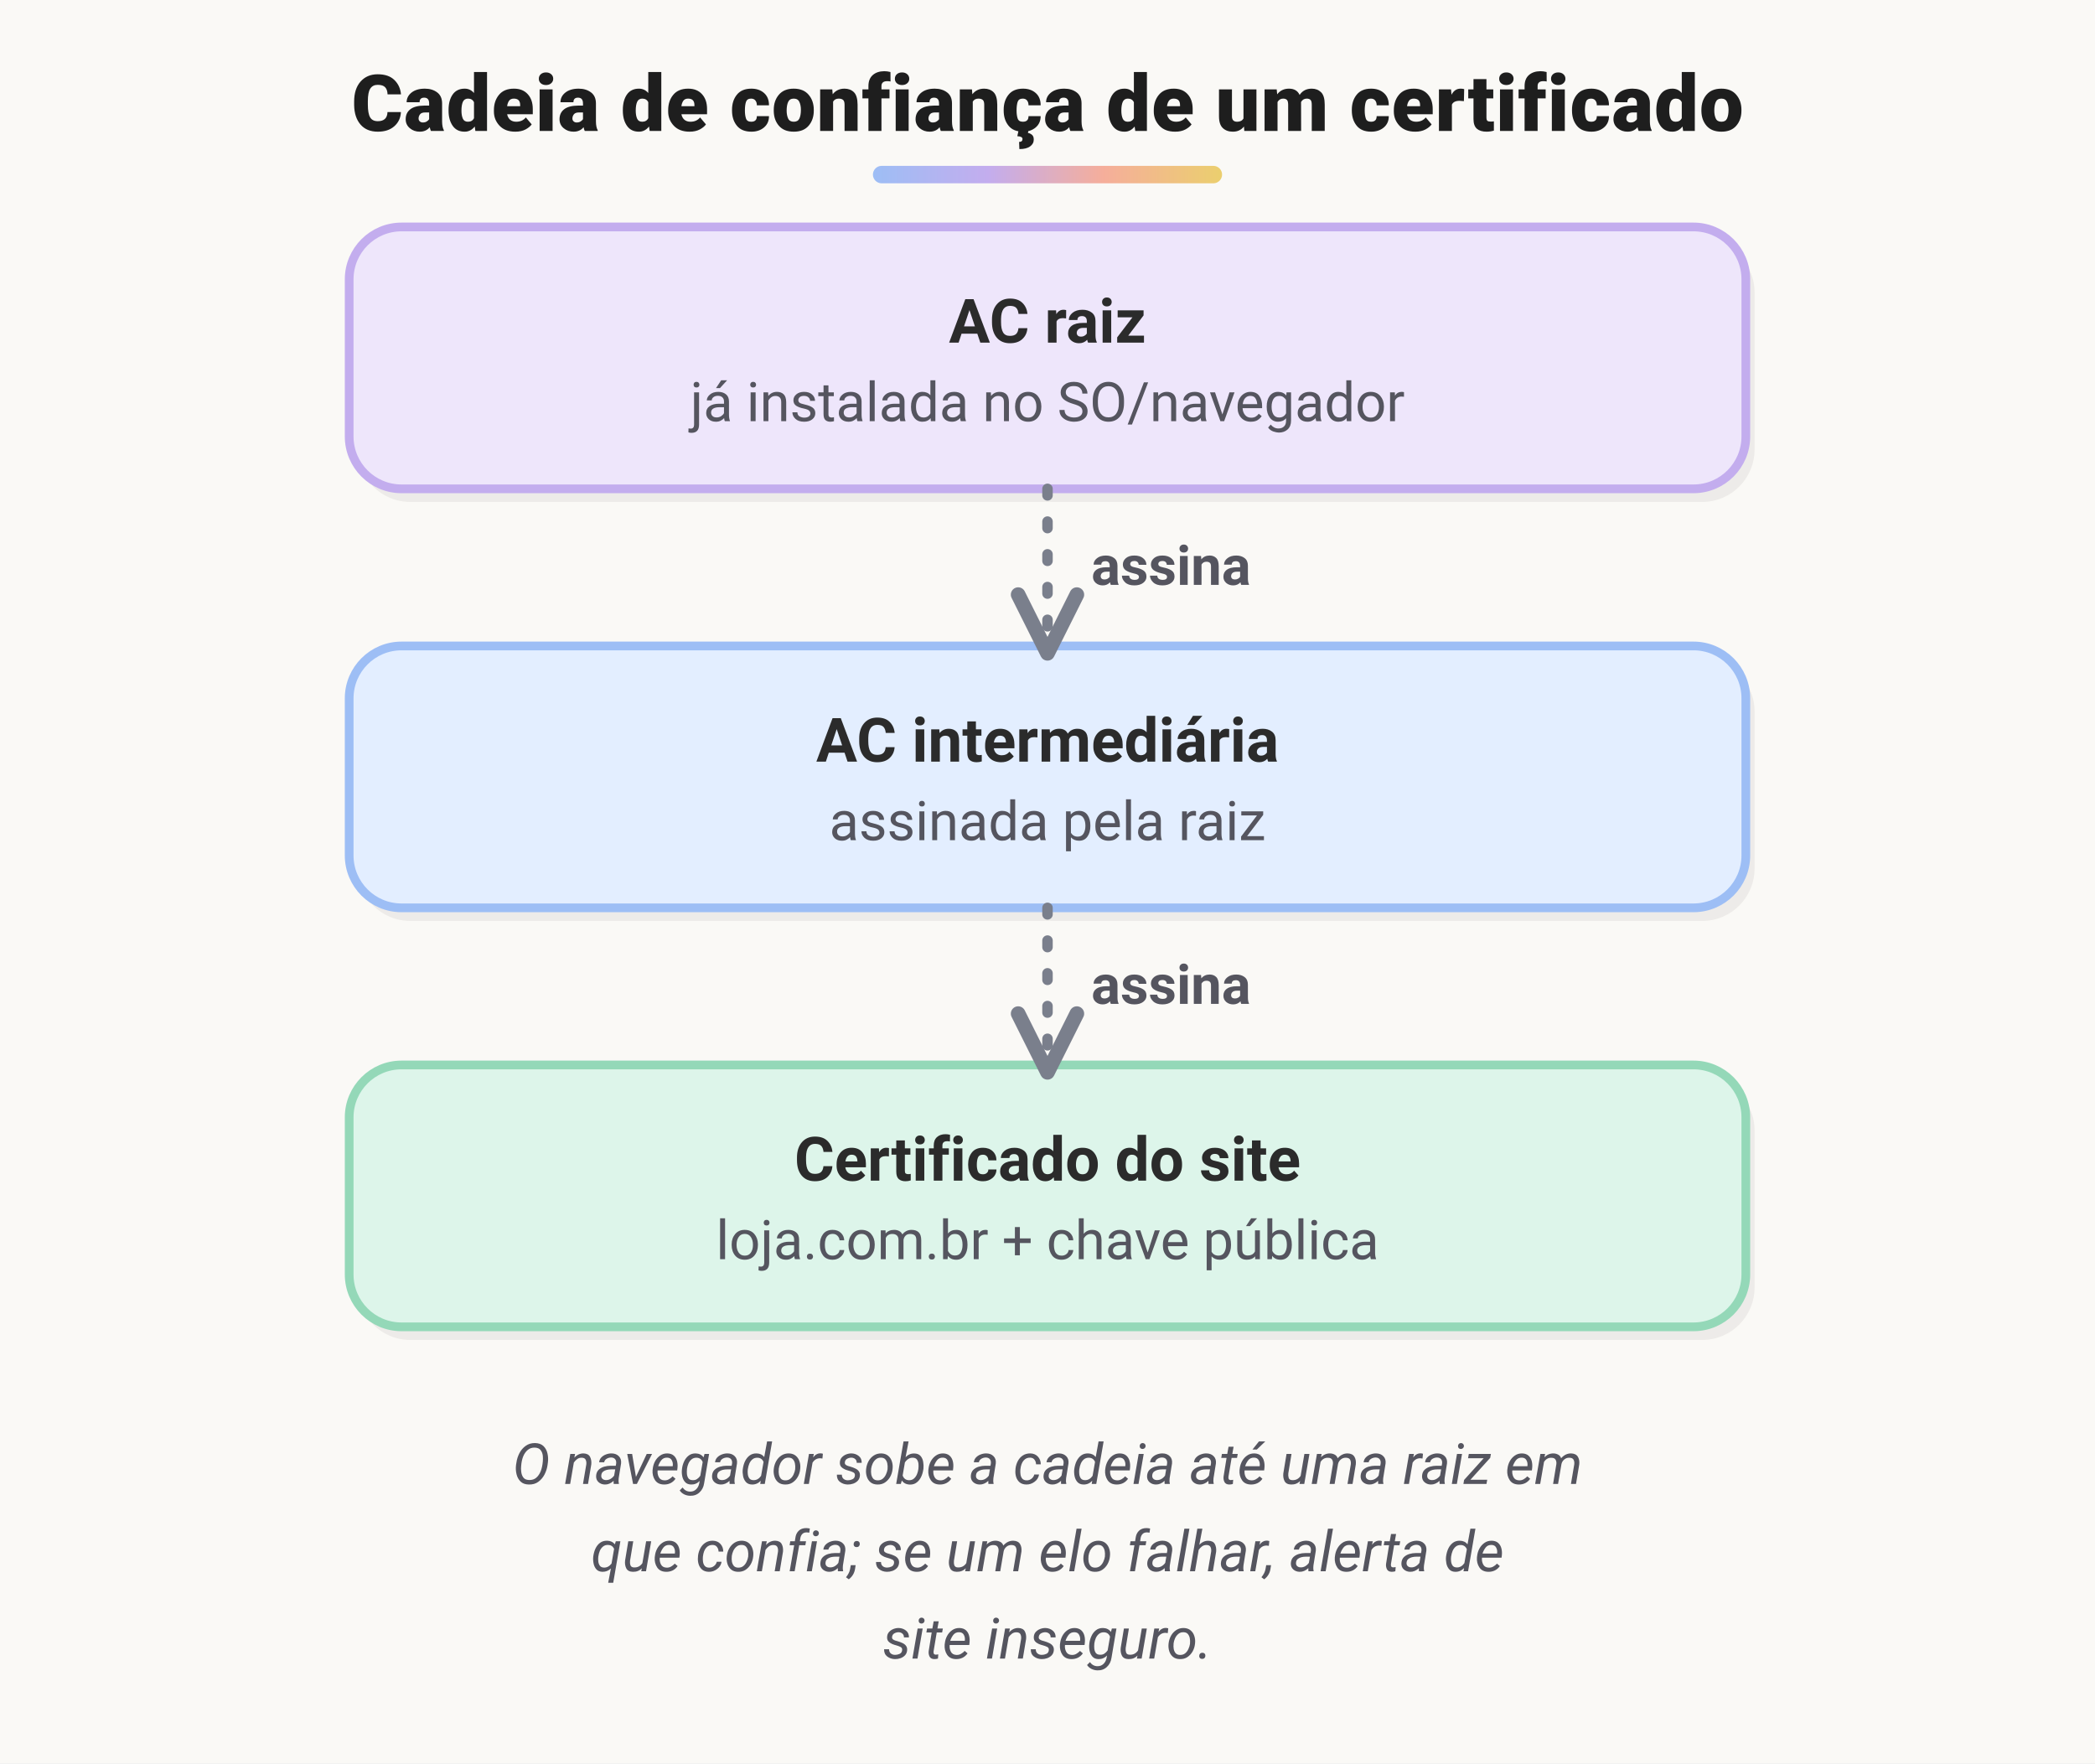
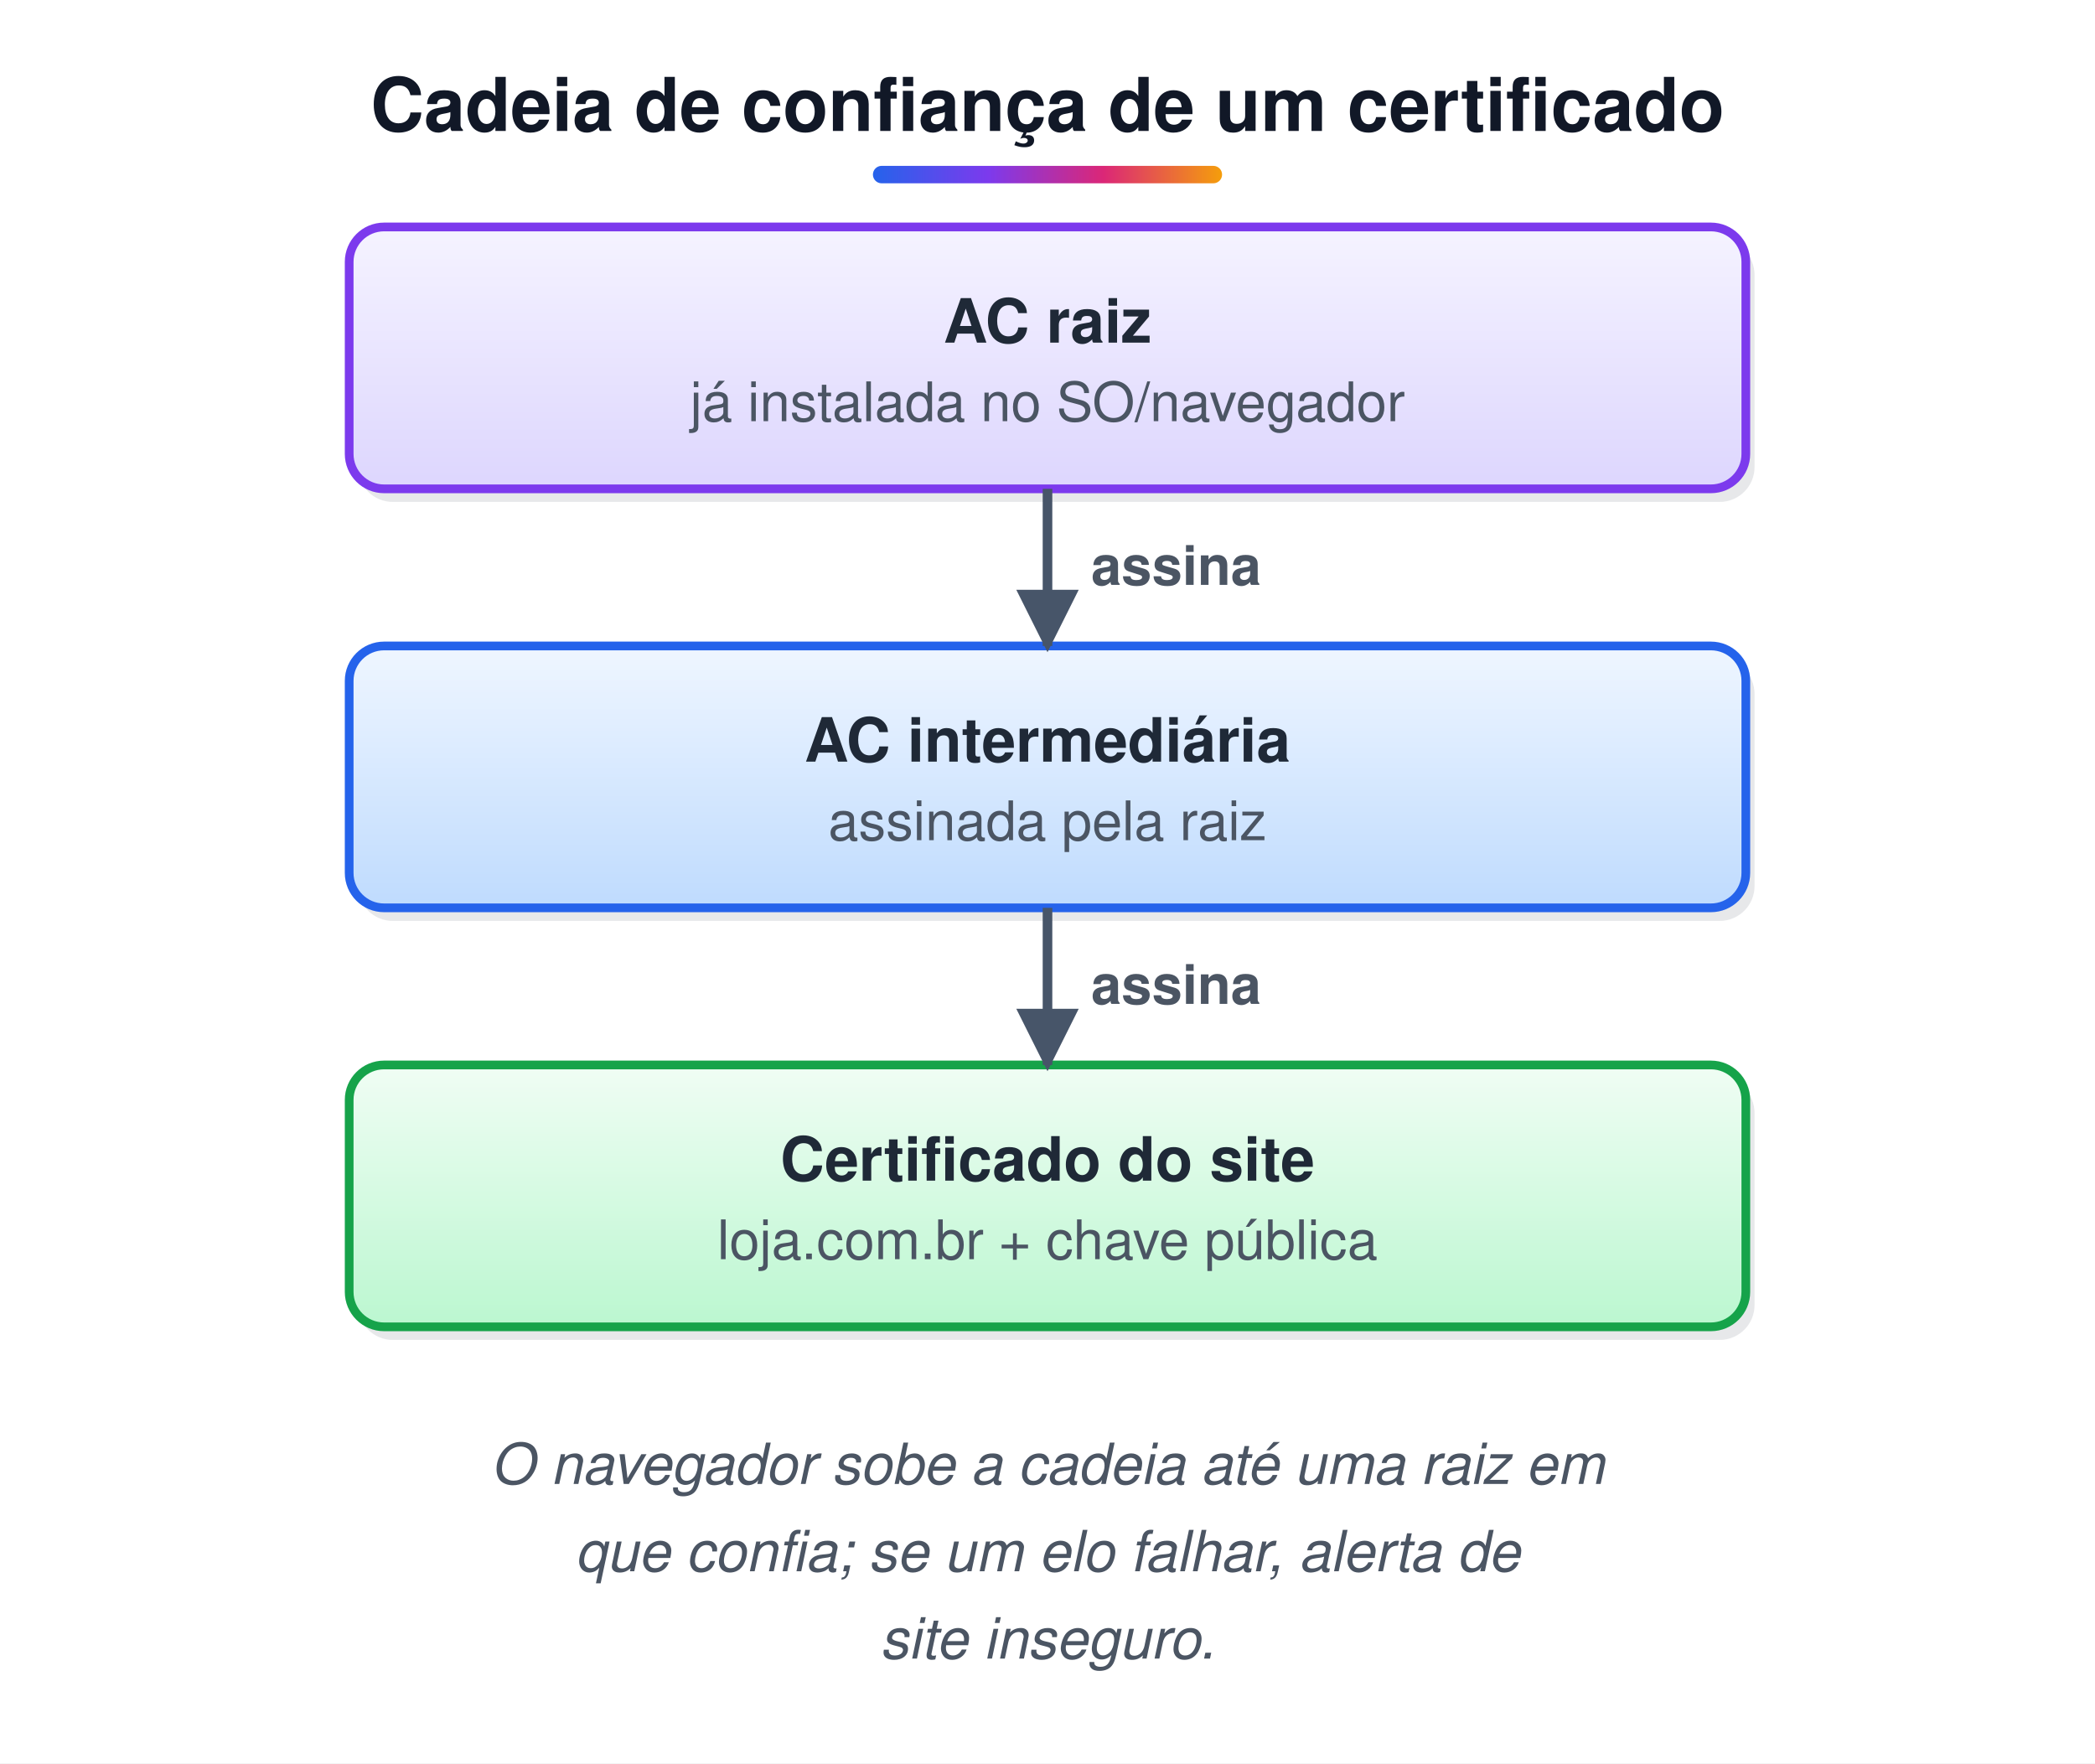
<svg xmlns="http://www.w3.org/2000/svg" width="480" height="404" viewBox="0 0 480 404">
-   <style>text{white-space:pre;font-family:system-ui,-apple-system,'Segoe UI',Roboto,Helvetica,Arial,sans-serif;font-size:14px;fill:#2B2B2B}.t{font-size:18px;font-weight:800;fill:#1E1E1E;letter-spacing:.2px}.b{font-weight:700}.m{font-family:'Courier New',Menlo,Consolas,monospace;font-size:13.5px;font-weight:600}.s{font-size:12.5px;fill:#55555F}.n{font-size:13px;font-style:italic;fill:#55555F}.c{text-anchor:middle}.r{text-anchor:end}.w{fill:#fff}.xB{fill:#E3EEFF;stroke:#9DBEF5}.hB{fill:#2F5FB3;stroke:#2F5FB3}.fB{fill:#2F5FB3}.xG{fill:#DDF5EA;stroke:#94D8B8}.hG{fill:#21835A;stroke:#21835A}.fG{fill:#21835A}.xO{fill:#FFF4CC;stroke:#EBCF6E}.hO{fill:#8A6A00;stroke:#8A6A00}.fO{fill:#8A6A00}.xP{fill:#EEE6FB;stroke:#C3ADEE}.hP{fill:#6B44B8;stroke:#6B44B8}.fP{fill:#6B44B8}.xR{fill:#FFE7E0;stroke:#F5AE9B}.hR{fill:#B4472B;stroke:#B4472B}.fR{fill:#B4472B}.xY{fill:#F3F0EA;stroke:#D9D2C5}.hY{fill:#6F685C;stroke:#6F685C}.fY{fill:#6F685C}.xT{fill:#DDF3F3;stroke:#93D2D2}.hT{fill:#1C7A7A;stroke:#1C7A7A}.fT{fill:#1C7A7A}.xK{fill:#FFE7E0;stroke:#F5AE9B}.hK{fill:#B4472B;stroke:#B4472B}.fK{fill:#B4472B}.xW{fill:#FFFFFF;stroke:#E4DED3}.hW{fill:#8A8478;stroke:#8A8478}.fW{fill:#8A8478}.xZ{fill:#EEE6FB;stroke:#C3ADEE}.hZ{fill:#6B44B8;stroke:#6B44B8}.fZ{fill:#6B44B8}.xV{fill:#FFFFFF;stroke:#E4DED3}.hV{fill:#8A8478;stroke:#8A8478}.fV{fill:#8A8478}rect,ellipse,polygon,circle{stroke-width:2}.l{stroke:#7A7F8C;stroke-width:2.4;fill:none;stroke-dasharray:1.5 6;stroke-linecap:round;stroke-linejoin:round}.d{stroke-dasharray:9 6;stroke-linecap:butt}.sh{fill:#3A3226;opacity:.07;stroke:none}</style>
+   <style>text{white-space:pre;font-family:Helvetica,Arial,sans-serif;font-size:14px;fill:#1F2937}.t{font-size:17px;font-weight:bold;fill:#111827}.b{font-weight:bold}.m{font-family:Menlo,Consolas,monospace;font-size:13px}.s{font-size:12.5px;fill:#4B5563}.n{font-size:13px;font-style:italic;fill:#4B5563}.c{text-anchor:middle}.r{text-anchor:end}.w{fill:#fff}.xB{fill:url(#gB);stroke:#2563EB}.hB{fill:#2563EB;stroke:#2563EB}.fB{fill:#2563EB}.xG{fill:url(#gG);stroke:#16A34A}.hG{fill:#16A34A;stroke:#16A34A}.fG{fill:#16A34A}.xO{fill:url(#gO);stroke:#D97706}.hO{fill:#D97706;stroke:#D97706}.fO{fill:#D97706}.xP{fill:url(#gP);stroke:#7C3AED}.hP{fill:#7C3AED;stroke:#7C3AED}.fP{fill:#7C3AED}.xR{fill:url(#gR);stroke:#DC2626}.hR{fill:#DC2626;stroke:#DC2626}.fR{fill:#DC2626}.xY{fill:url(#gY);stroke:#6B7280}.hY{fill:#6B7280;stroke:#6B7280}.fY{fill:#6B7280}.xT{fill:url(#gT);stroke:#0D9488}.hT{fill:#0D9488;stroke:#0D9488}.fT{fill:#0D9488}.xK{fill:url(#gK);stroke:#DB2777}.hK{fill:#DB2777;stroke:#DB2777}.fK{fill:#DB2777}.xW{fill:url(#gW);stroke:#9CA3AF}.hW{fill:#9CA3AF;stroke:#9CA3AF}.fW{fill:#9CA3AF}.xZ{fill:url(#gZ);stroke:#DDD6FE}.hZ{fill:#DDD6FE;stroke:#DDD6FE}.fZ{fill:#DDD6FE}.xV{fill:url(#gV);stroke:#E5E7EB}.hV{fill:#E5E7EB;stroke:#E5E7EB}.fV{fill:#E5E7EB}rect,ellipse,polygon,circle{stroke-width:2}.l{stroke:#475569;stroke-width:2.2;fill:none}.d{stroke-dasharray:6 4}.sh{fill:#0F172A;opacity:.10;stroke:none}</style>
  <defs>
+     <linearGradient id="gB" x1="0" y1="0" x2="0" y2="1">
+       <stop offset="0" stop-color="#EFF6FF" />
+       <stop offset="1" stop-color="#BFDBFE" />
+     </linearGradient>
+     <linearGradient id="gG" x1="0" y1="0" x2="0" y2="1">
+       <stop offset="0" stop-color="#F0FDF4" />
+       <stop offset="1" stop-color="#BBF7D0" />
+     </linearGradient>
+     <linearGradient id="gO" x1="0" y1="0" x2="0" y2="1">
+       <stop offset="0" stop-color="#FFFBEB" />
+       <stop offset="1" stop-color="#FDE68A" />
+     </linearGradient>
+     <linearGradient id="gP" x1="0" y1="0" x2="0" y2="1">
+       <stop offset="0" stop-color="#F5F3FF" />
+       <stop offset="1" stop-color="#DDD6FE" />
+     </linearGradient>
+     <linearGradient id="gR" x1="0" y1="0" x2="0" y2="1">
+       <stop offset="0" stop-color="#FEF2F2" />
+       <stop offset="1" stop-color="#FECACA" />
+     </linearGradient>
+     <linearGradient id="gY" x1="0" y1="0" x2="0" y2="1">
+       <stop offset="0" stop-color="#F9FAFB" />
+       <stop offset="1" stop-color="#E5E7EB" />
+     </linearGradient>
+     <linearGradient id="gT" x1="0" y1="0" x2="0" y2="1">
+       <stop offset="0" stop-color="#F0FDFA" />
+       <stop offset="1" stop-color="#99F6E4" />
+     </linearGradient>
+     <linearGradient id="gK" x1="0" y1="0" x2="0" y2="1">
+       <stop offset="0" stop-color="#FDF2F8" />
+       <stop offset="1" stop-color="#FBCFE8" />
+     </linearGradient>
+     <linearGradient id="gW" x1="0" y1="0" x2="0" y2="1">
+       <stop offset="0" stop-color="#FFFFFF" />
+       <stop offset="1" stop-color="#FFFFFF" />
+     </linearGradient>
+     <linearGradient id="gZ" x1="0" y1="0" x2="0" y2="1">
+       <stop offset="0" stop-color="#F5F3FF" />
+       <stop offset="1" stop-color="#F5F3FF" />
+     </linearGradient>
+     <linearGradient id="gV" x1="0" y1="0" x2="0" y2="1">
+       <stop offset="0" stop-color="#FFFFFF" />
+       <stop offset="1" stop-color="#FFFFFF" />
+     </linearGradient>
    <linearGradient id="gT0" x1="0" y1="0" x2="1" y2="0">
-       <stop offset="0" stop-color="#9DBEF5" />
-       <stop offset=".33" stop-color="#C3ADEE" />
-       <stop offset=".66" stop-color="#F5AE9B" />
-       <stop offset="1" stop-color="#EBCF6E" />
+       <stop offset="0" stop-color="#2563EB" />
+       <stop offset=".33" stop-color="#7C3AED" />
+       <stop offset=".66" stop-color="#DB2777" />
+       <stop offset="1" stop-color="#F59E0B" />
    </linearGradient>
-     <marker id="a" viewBox="0 0 10 10" refX="8" refY="5" markerWidth="7" markerHeight="7" orient="auto-start-reverse">
-       <path d="M1,1L9,5L1,9" fill="none" stroke="#7A7F8C" stroke-width="2" stroke-linecap="round" stroke-linejoin="round" />
+     <marker id="a" viewBox="0 0 10 10" refX="9" refY="5" markerWidth="6.5" markerHeight="6.5" orient="auto-start-reverse">
+       <path d="M0,0L10,5L0,10z" fill="#475569" />
    </marker>
  </defs>
-   <rect width="100%" height="100%" fill="#FAF9F6" />
+   <rect width="100%" height="100%" fill="#fff" />
  <text x="240.0" y="30" class="t c">Cadeia de confiança de um certificado</text>
  <rect x="200.0" y="38" width="80" height="4" rx="2" fill="url(#gT0)" />
-   <rect x="82" y="55" width="320" height="60" rx="12" class="sh" />
-   <rect x="80" y="52" width="320" height="60" rx="12" class="xP" />
+   <rect x="82" y="55" width="320" height="60" rx="8" class="sh" />
+   <rect x="80" y="52" width="320" height="60" rx="8" class="xP" />
  <text x="240.0" y="78.5" class="b c">AC raiz</text>
  <text x="240.0" y="96.5" class="s c">já instalada no SO/navegador</text>
-   <rect x="82" y="151" width="320" height="60" rx="12" class="sh" />
-   <rect x="80" y="148" width="320" height="60" rx="12" class="xB" />
+   <rect x="82" y="151" width="320" height="60" rx="8" class="sh" />
+   <rect x="80" y="148" width="320" height="60" rx="8" class="xB" />
  <text x="240.0" y="174.5" class="b c">AC intermediária</text>
  <text x="240.0" y="192.5" class="s c">assinada pela raiz</text>
  <path d="M240,112 L240,148" class="l" marker-end="url(#a)" />
  <text x="250" y="134" class="s b">assina</text>
-   <rect x="82" y="247" width="320" height="60" rx="12" class="sh" />
-   <rect x="80" y="244" width="320" height="60" rx="12" class="xG" />
+   <rect x="82" y="247" width="320" height="60" rx="8" class="sh" />
+   <rect x="80" y="244" width="320" height="60" rx="8" class="xG" />
  <text x="240.0" y="270.5" class="b c">Certificado do site</text>
  <text x="240.0" y="288.5" class="s c">loja.com.br + chave pública</text>
  <path d="M240,208 L240,244" class="l" marker-end="url(#a)" />
  <text x="250" y="230" class="s b">assina</text>
  <text x="240.0" y="340" class="n c">O navegador sobe a cadeia até uma raiz em</text>
  <text x="240.0" y="360" class="n c">que confia; se um elo falhar, alerta de</text>
  <text x="240.0" y="380" class="n c">site inseguro.</text>
</svg>
